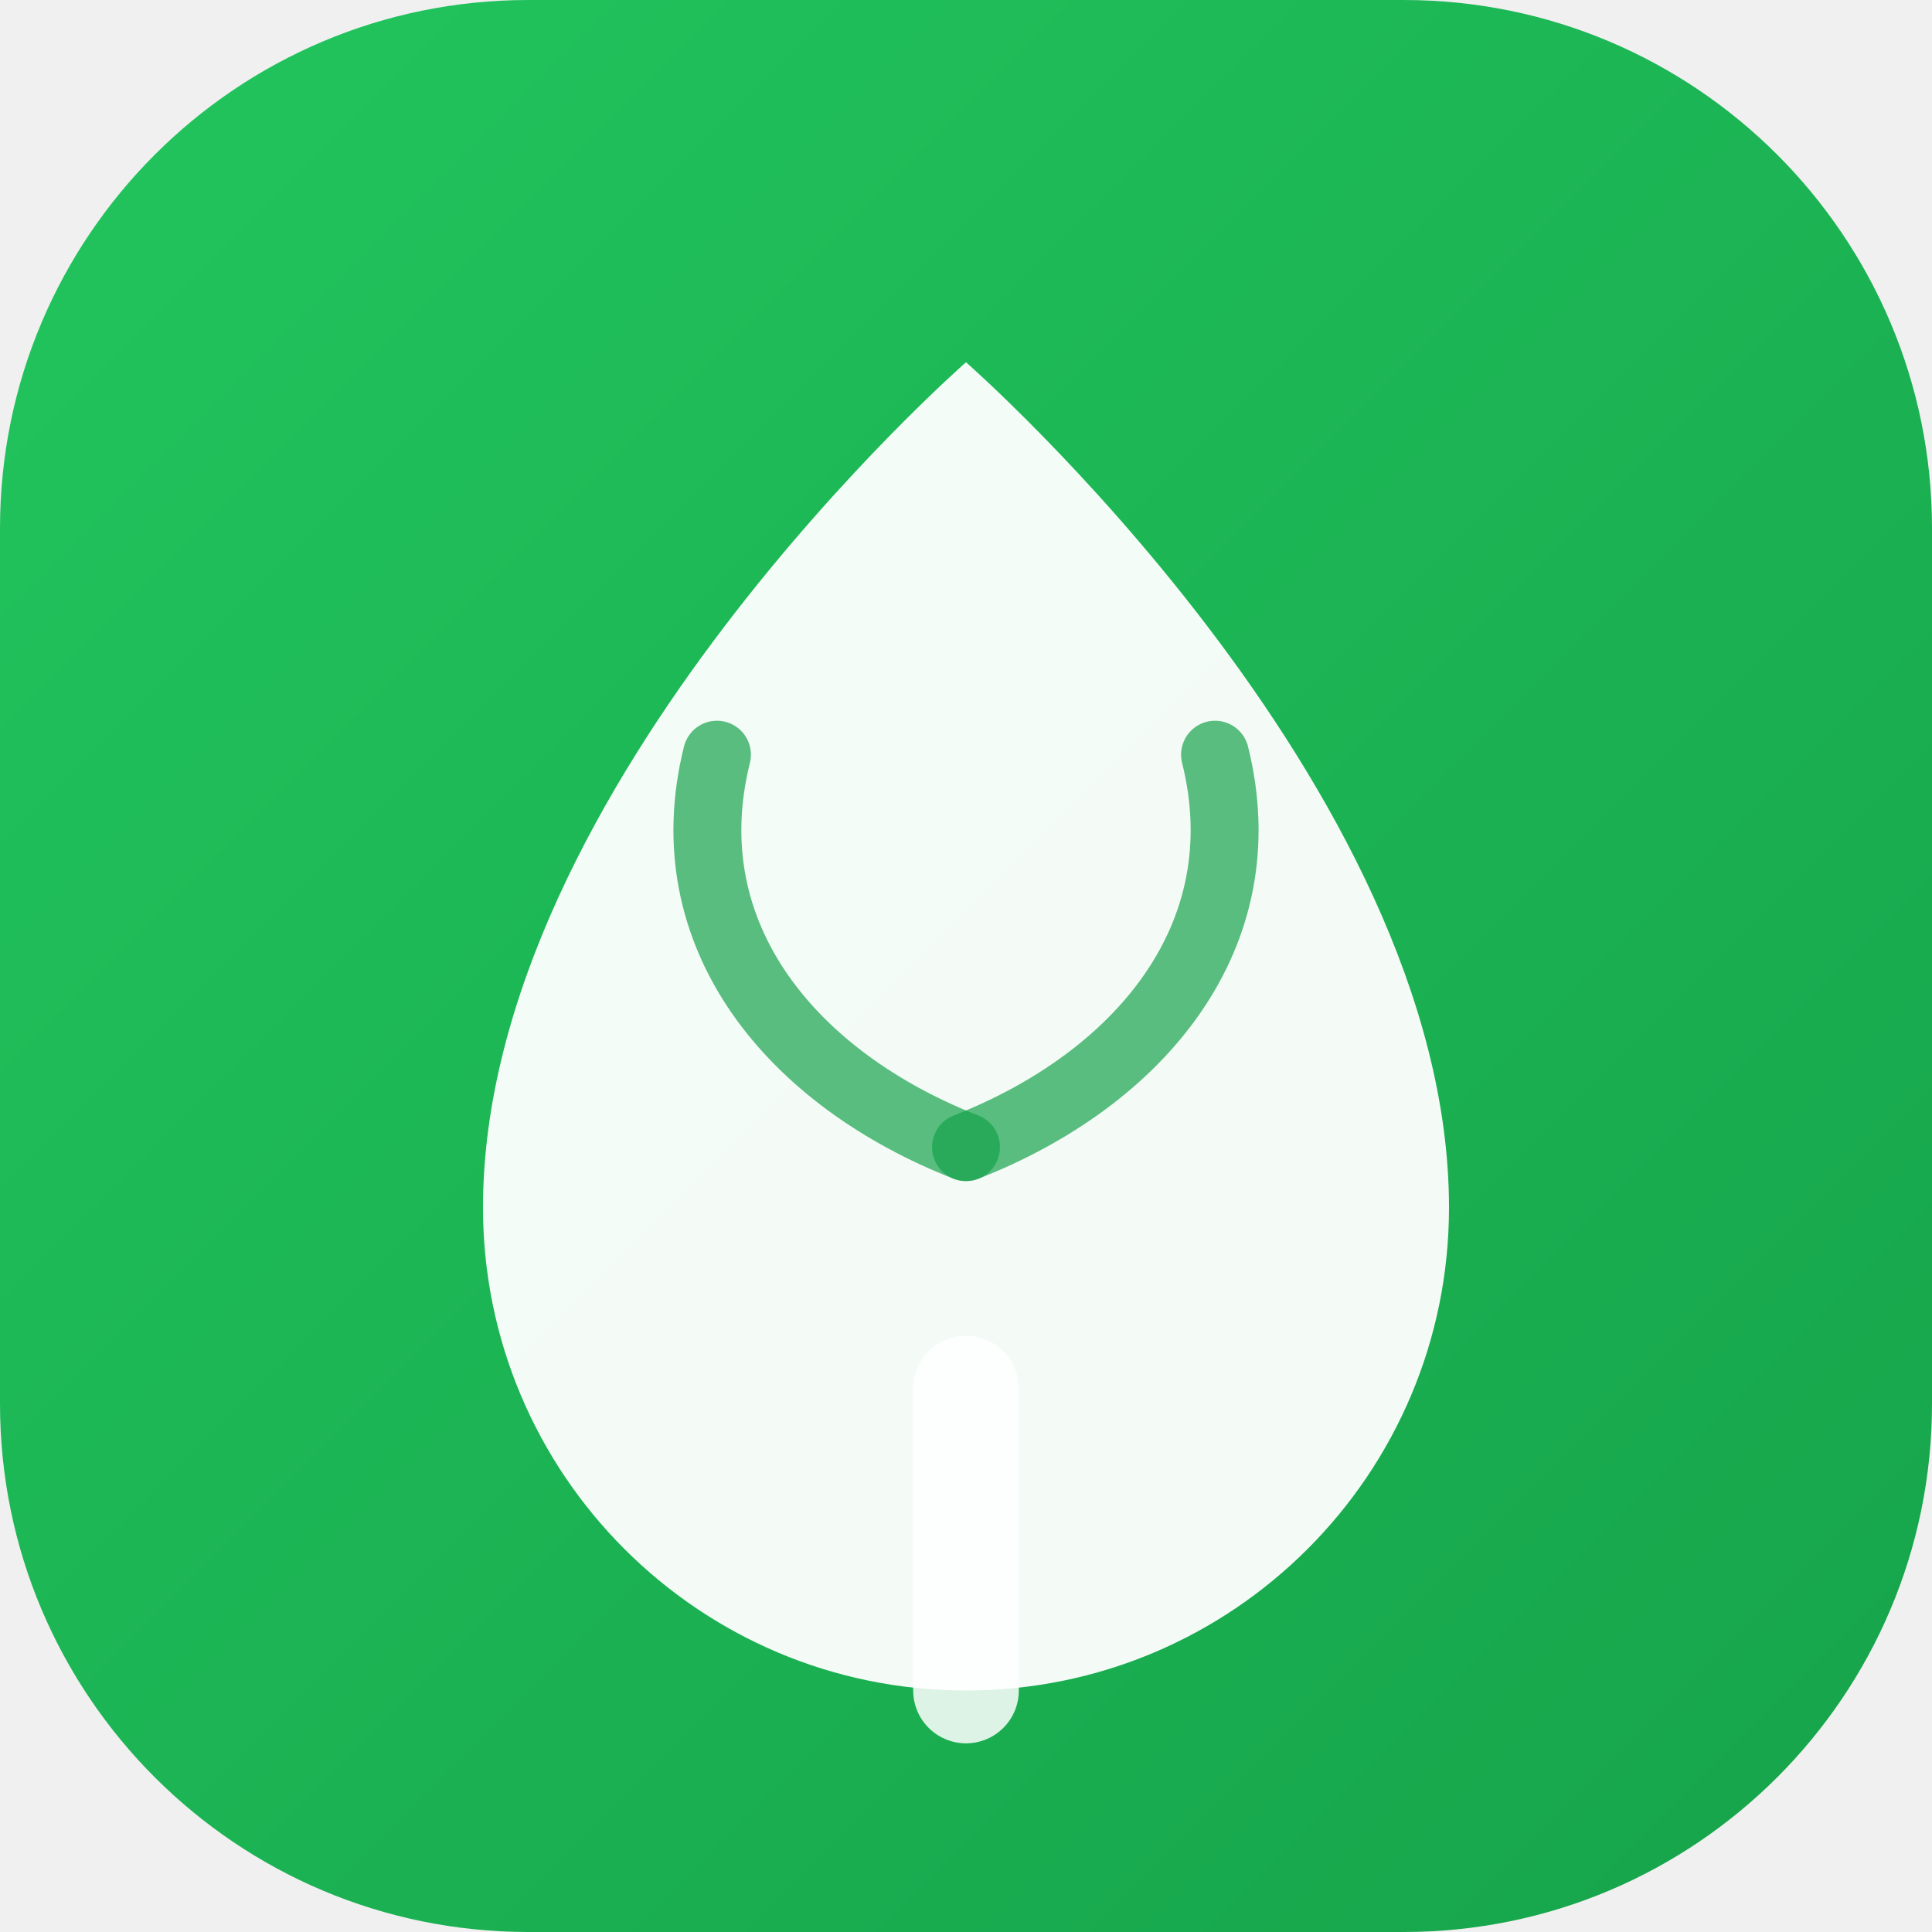
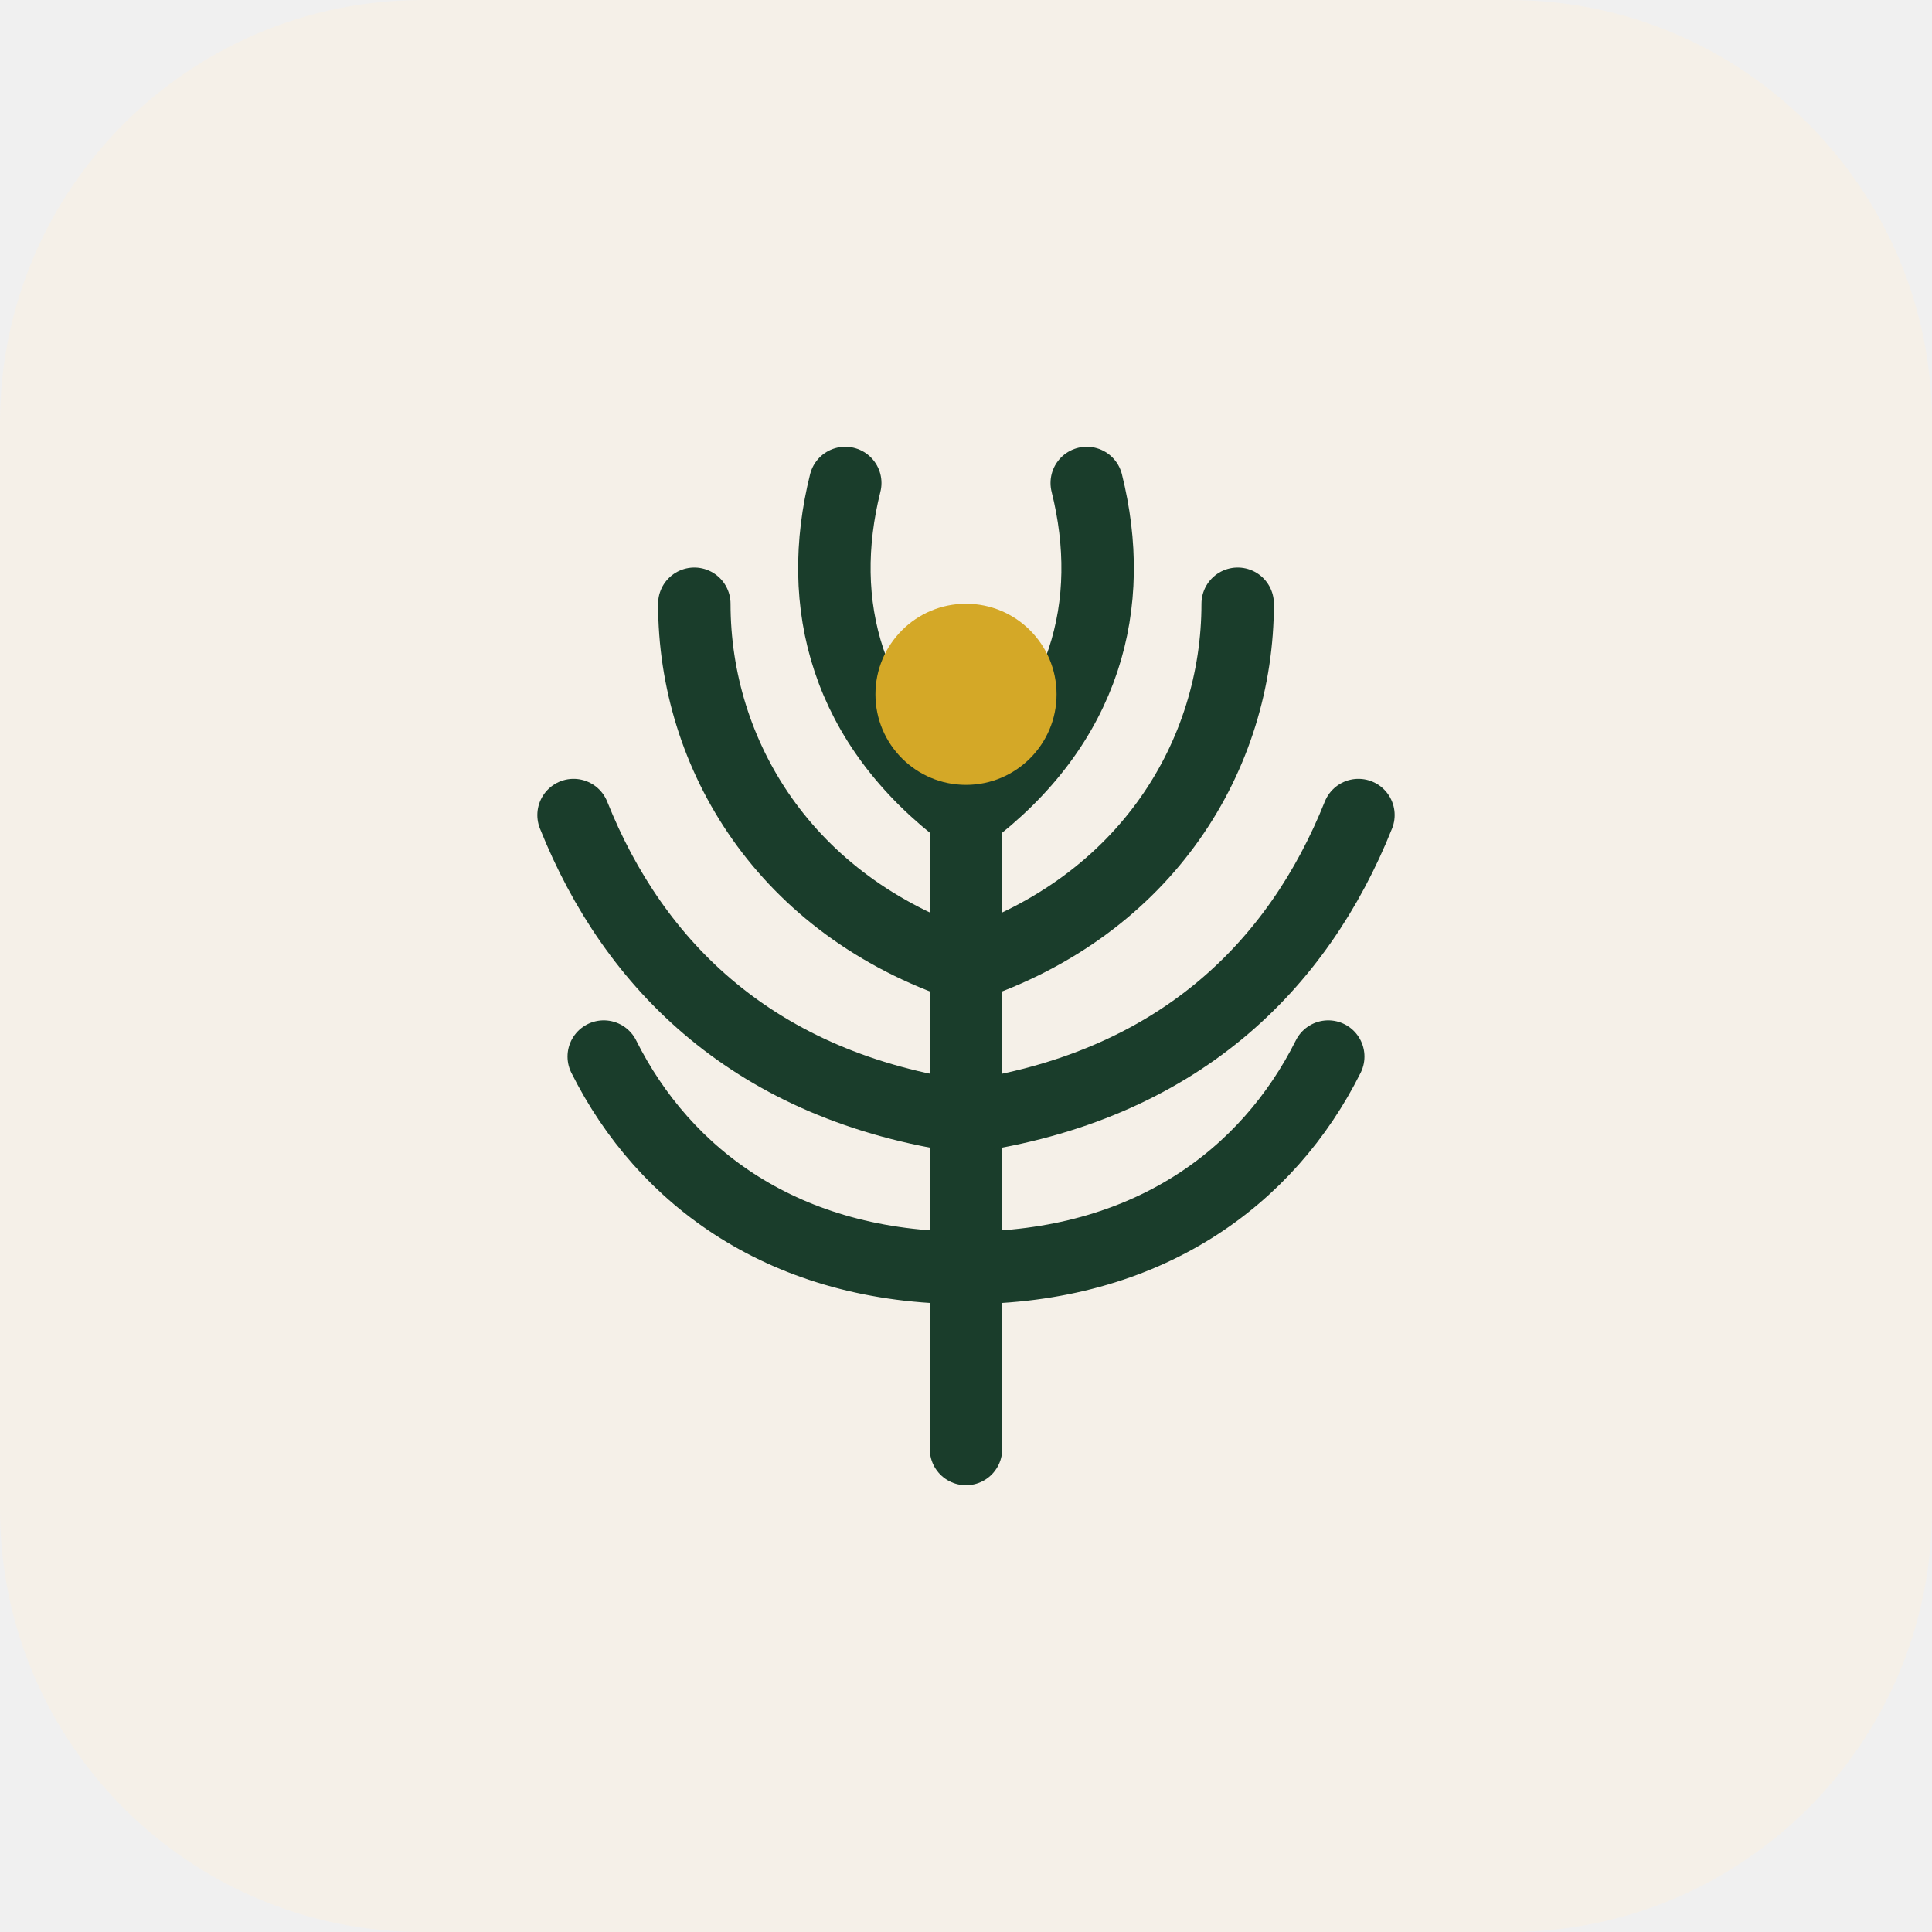
- <svg xmlns="http://www.w3.org/2000/svg" viewBox="0 0 512 512">
-   <defs>
-     <linearGradient id="bg" x1="0%" y1="0%" x2="100%" y2="100%">
-       <stop offset="0%" style="stop-color:#22c55e" />
-       <stop offset="100%" style="stop-color:#16a34a" />
-     </linearGradient>
-   </defs>
-   <rect x="0" y="0" width="512" height="512" rx="140" ry="140" fill="url(#bg)" />
-   <path d="M256 96 C256 96 128 208 128 320 a128 128 0 0 0 256 0 C384 208 256 96 256 96z" fill="white" opacity="0.95" />
-   <line x1="256" y1="448" x2="256" y2="368" stroke="white" stroke-width="28" stroke-linecap="round" opacity="0.85" />
-   <path d="M256 304 C210 286 178 248 190 200" stroke="#16a34a" stroke-width="18" fill="none" stroke-linecap="round" opacity="0.7" />
-   <path d="M256 304 C302 286 334 248 322 200" stroke="#16a34a" stroke-width="18" fill="none" stroke-linecap="round" opacity="0.7" />
+ <svg xmlns="http://www.w3.org/2000/svg" viewBox="0 0 512 512" role="img" aria-label="SawitHub">
+   <rect width="512" height="512" rx="112" fill="#F5F0E8" />
+   <g transform="translate(96 96) scale(8)">
+     <g stroke="#1A3D2B" stroke-width="2.4" stroke-linecap="round" stroke-linejoin="round" fill="none">
+       <path d="M20 36 L20 12" />
+       <path d="M20 30 C 14 30, 10 27, 8 23" />
+       <path d="M20 25 C 13 24, 9 20, 7 15" />
+       <path d="M20 20 C 14 18, 11 13, 11 8" />
+       <path d="M20 15 C 16 12, 15 8, 16 4" />
+       <path d="M20 30 C 26 30, 30 27, 32 23" />
+       <path d="M20 25 C 27 24, 31 20, 33 15" />
+       <path d="M20 20 C 26 18, 29 13, 29 8" />
+       <path d="M20 15 C 24 12, 25 8, 24 4" />
+     </g>
+     <circle cx="20" cy="11" r="3" fill="#D4A827" />
+   </g>
</svg>
